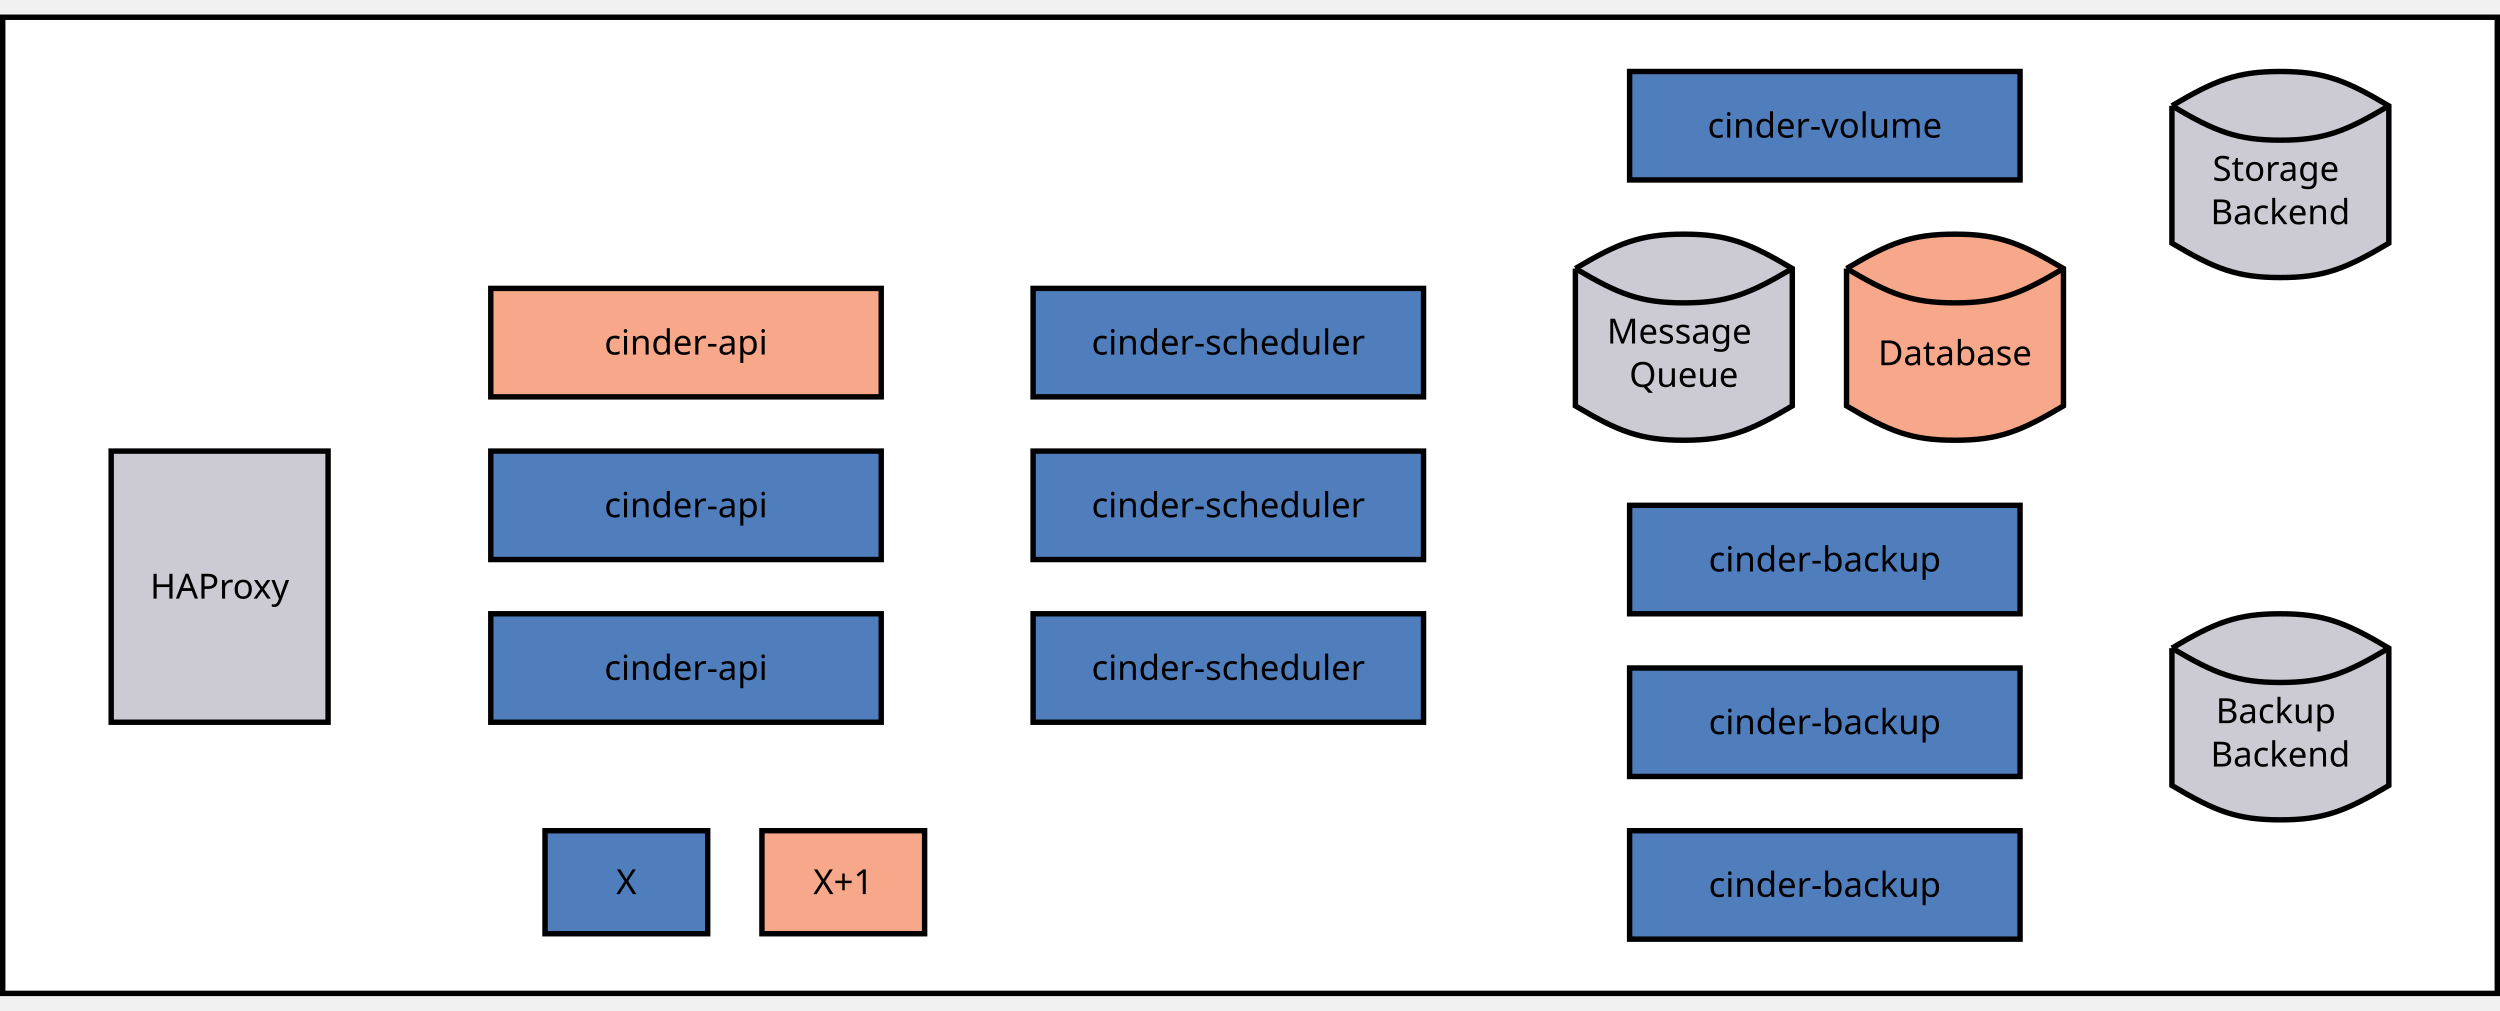
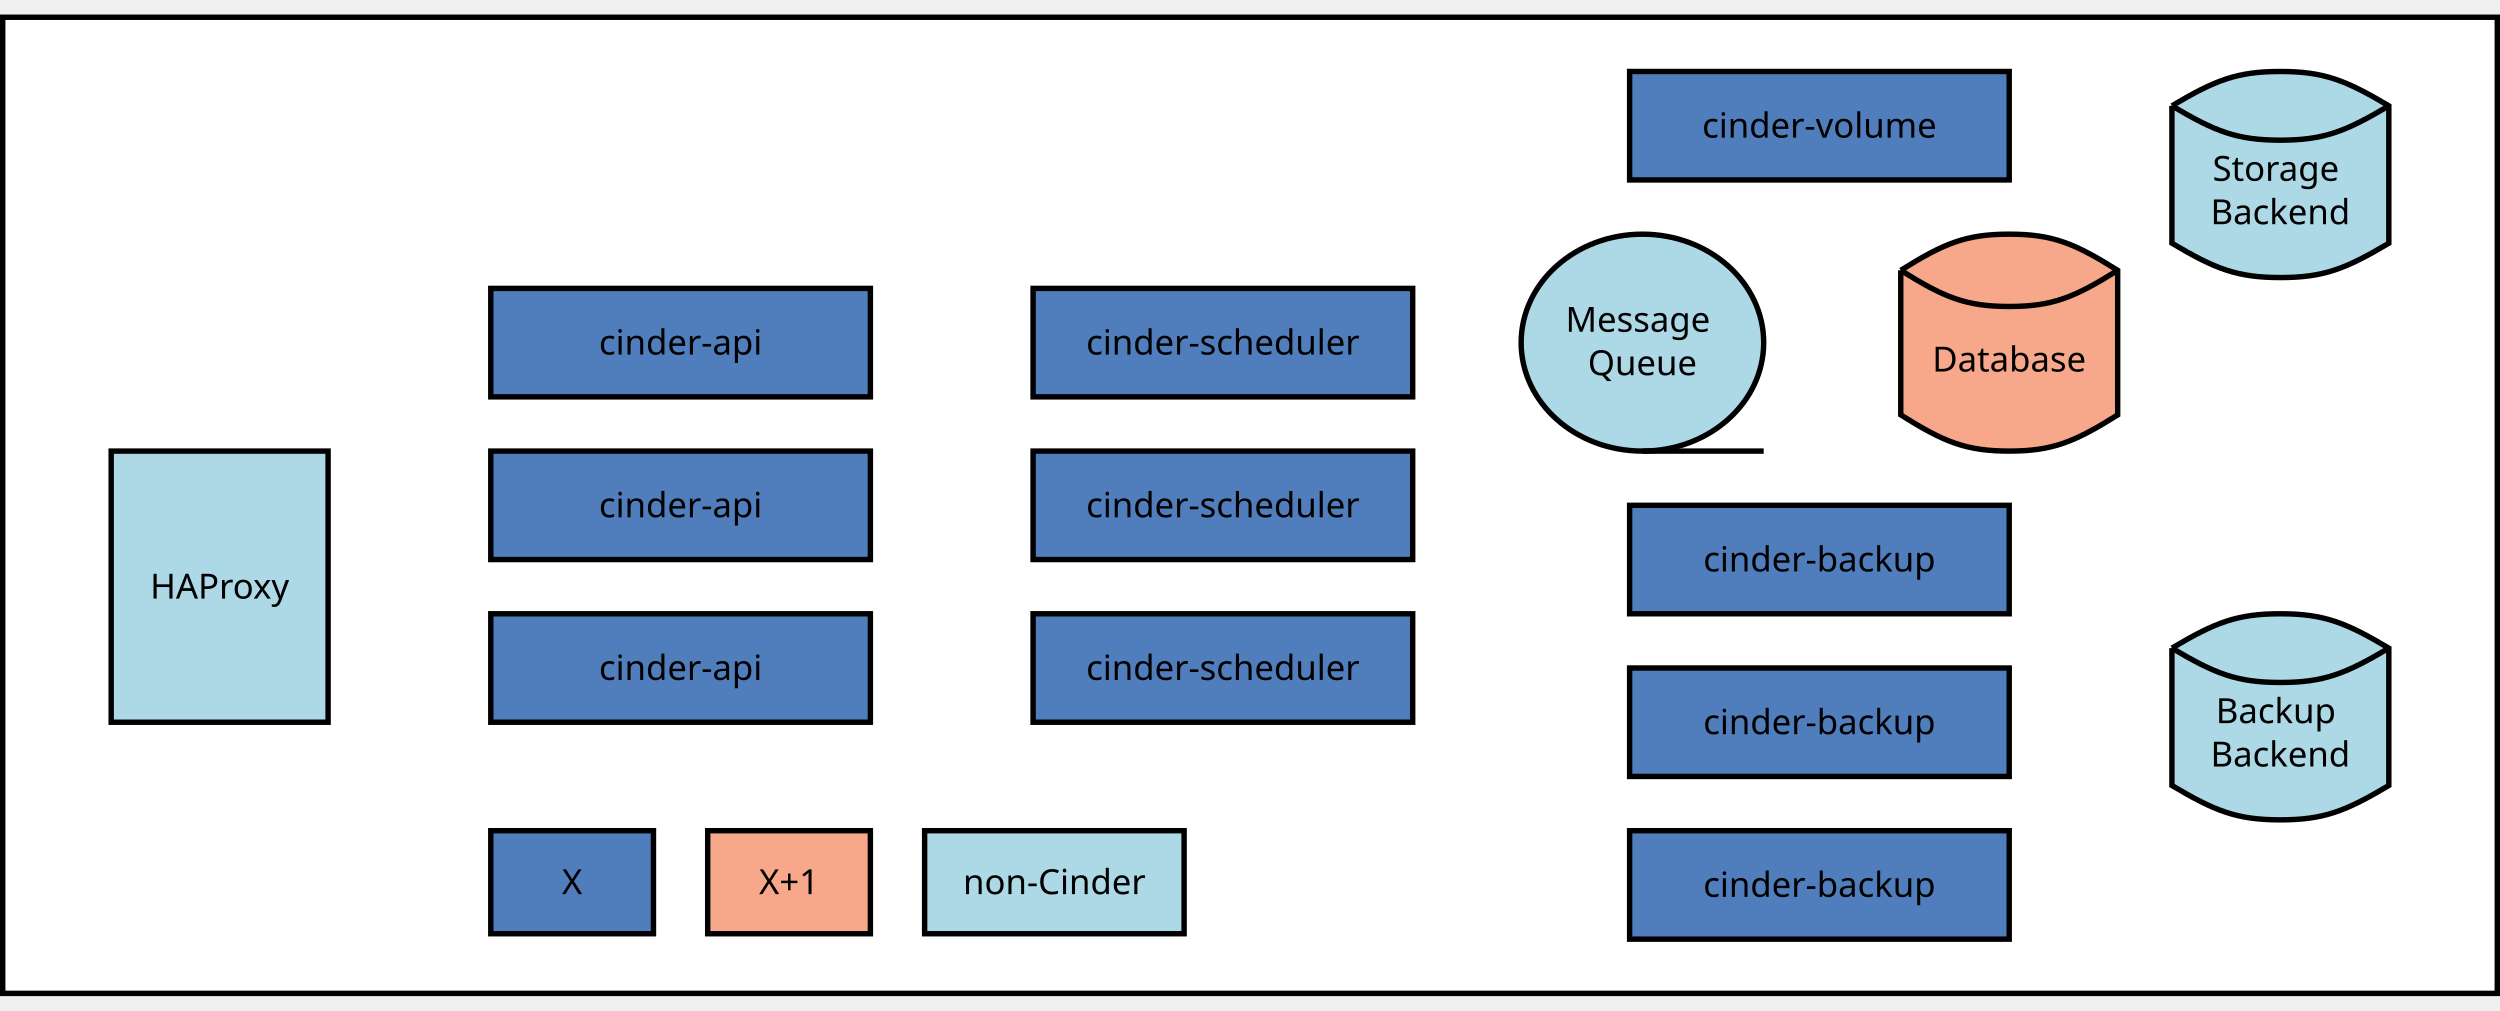
<svg xmlns="http://www.w3.org/2000/svg" width="47cm" height="19cm" viewBox="-61 -21 922 362">
  <g>
    <rect style="fill: #ffffff" x="-60" y="-20" width="920" height="360" />
    <rect style="fill: none; fill-opacity:0; stroke-width: 2; stroke: #000000" x="-60" y="-20" width="920" height="360" />
    <text font-size="12.8" style="fill: #000000;text-anchor:middle;font-family:sans-serif;font-style:normal;font-weight:normal" x="400" y="163.9">
      <tspan x="400" y="163.9" />
    </text>
  </g>
  <g>
-     <rect style="fill: #507dbc" x="120" y="140" width="144" height="40" />
-     <rect style="fill: none; fill-opacity:0; stroke-width: 2; stroke: #000000" x="120" y="140" width="144" height="40" />
-     <text font-size="12.8" style="fill: #000000;text-anchor:middle;font-family:Montserrat;font-style:normal;font-weight:normal" x="192" y="164.4">
-       <tspan x="192" y="164.4">cinder-api</tspan>
+     <rect style="fill: #507dbc" x="120" y="140" width="140" height="40" />
+     <rect style="fill: none; fill-opacity:0; stroke-width: 2; stroke: #000000" x="120" y="140" width="140" height="40" />
+     <text font-size="12.8" style="fill: #000000;text-anchor:middle;font-family:Montserrat;font-style:normal;font-weight:normal" x="190" y="164.4">
+       <tspan x="190" y="164.4">cinder-api</tspan>
    </text>
  </g>
  <g>
-     <rect style="fill: #507dbc" x="320" y="140" width="144" height="40" />
-     <rect style="fill: none; fill-opacity:0; stroke-width: 2; stroke: #000000" x="320" y="140" width="144" height="40" />
-     <text font-size="12.8" style="fill: #000000;text-anchor:middle;font-family:Montserrat;font-style:normal;font-weight:normal" x="392" y="164.4">
-       <tspan x="392" y="164.4">cinder-scheduler</tspan>
+     <rect style="fill: #507dbc" x="320" y="140" width="140" height="40" />
+     <rect style="fill: none; fill-opacity:0; stroke-width: 2; stroke: #000000" x="320" y="140" width="140" height="40" />
+     <text font-size="12.8" style="fill: #000000;text-anchor:middle;font-family:Montserrat;font-style:normal;font-weight:normal" x="390" y="164.4">
+       <tspan x="390" y="164.4">cinder-scheduler</tspan>
    </text>
  </g>
  <g>
-     <rect style="fill: #507dbc" x="540" y="0" width="144" height="40" />
-     <rect style="fill: none; fill-opacity:0; stroke-width: 2; stroke: #000000" x="540" y="0" width="144" height="40" />
-     <text font-size="12.8" style="fill: #000000;text-anchor:middle;font-family:Montserrat;font-style:normal;font-weight:normal" x="612" y="24.4">
-       <tspan x="612" y="24.4">cinder-volume</tspan>
+     <rect style="fill: #507dbc" x="540" y="0" width="140" height="40" />
+     <rect style="fill: none; fill-opacity:0; stroke-width: 2; stroke: #000000" x="540" y="0" width="140" height="40" />
+     <text font-size="12.8" style="fill: #000000;text-anchor:middle;font-family:Montserrat;font-style:normal;font-weight:normal" x="610" y="24.4">
+       <tspan x="610" y="24.4">cinder-volume</tspan>
    </text>
  </g>
  <g>
-     <path style="fill: #cccbd3" d="M 740 12.667 C 756,3.167 764,0 780,0 C 796,0 804,3.167 820,12.667 L 820,63.333 C 804,72.833 796,76 780,76 C 764,76 756,72.833 740,63.333 L 740,12.667z" />
+     <path style="fill: #add8e6" d="M 740 12.667 C 756,3.167 764,0 780,0 C 796,0 804,3.167 820,12.667 L 820,63.333 C 804,72.833 796,76 780,76 C 764,76 756,72.833 740,63.333 L 740,12.667z" />
    <path style="fill: none; fill-opacity:0; stroke-width: 2; stroke: #000000" d="M 740 12.667 C 756,3.167 764,0 780,0 C 796,0 804,3.167 820,12.667 L 820,63.333 C 804,72.833 796,76 780,76 C 764,76 756,72.833 740,63.333 L 740,12.667" />
    <path style="fill: none; fill-opacity:0; stroke-width: 2; stroke: #000000" d="M 740 12.667 C 756,22.167 764,25.333 780,25.333 C 796,25.333 804,22.167 820,12.667" />
    <text font-size="12.8" style="fill: #000000;text-anchor:middle;font-family:Montserrat;font-style:normal;font-weight:normal" x="780" y="40.333">
      <tspan x="780" y="40.333">Storage</tspan>
      <tspan x="780" y="56.333">Backend</tspan>
    </text>
  </g>
  <g>
-     <rect style="fill: #507dbc" x="540" y="280" width="144" height="40" />
-     <rect style="fill: none; fill-opacity:0; stroke-width: 2; stroke: #000000" x="540" y="280" width="144" height="40" />
-     <text font-size="12.8" style="fill: #000000;text-anchor:middle;font-family:Montserrat;font-style:normal;font-weight:normal" x="612" y="304.4">
-       <tspan x="612" y="304.4">cinder-backup</tspan>
+     <rect style="fill: #507dbc" x="540" y="280" width="140" height="40" />
+     <rect style="fill: none; fill-opacity:0; stroke-width: 2; stroke: #000000" x="540" y="280" width="140" height="40" />
+     <text font-size="12.8" style="fill: #000000;text-anchor:middle;font-family:Montserrat;font-style:normal;font-weight:normal" x="610" y="304.4">
+       <tspan x="610" y="304.4">cinder-backup</tspan>
    </text>
  </g>
  <g>
-     <rect style="fill: #507dbc" x="540" y="220" width="144" height="40" />
-     <rect style="fill: none; fill-opacity:0; stroke-width: 2; stroke: #000000" x="540" y="220" width="144" height="40" />
-     <text font-size="12.8" style="fill: #000000;text-anchor:middle;font-family:Montserrat;font-style:normal;font-weight:normal" x="612" y="244.4">
-       <tspan x="612" y="244.4">cinder-backup</tspan>
+     <rect style="fill: #507dbc" x="540" y="220" width="140" height="40" />
+     <rect style="fill: none; fill-opacity:0; stroke-width: 2; stroke: #000000" x="540" y="220" width="140" height="40" />
+     <text font-size="12.8" style="fill: #000000;text-anchor:middle;font-family:Montserrat;font-style:normal;font-weight:normal" x="610" y="244.4">
+       <tspan x="610" y="244.4">cinder-backup</tspan>
    </text>
  </g>
  <g>
-     <path style="fill: #cccbd3" d="M 740 212.667 C 756,203.167 764,200 780,200 C 796,200 804,203.167 820,212.667 L 820,263.333 C 804,272.833 796,276 780,276 C 764,276 756,272.833 740,263.333 L 740,212.667z" />
+     <path style="fill: #add8e6" d="M 740 212.667 C 756,203.167 764,200 780,200 C 796,200 804,203.167 820,212.667 L 820,263.333 C 804,272.833 796,276 780,276 C 764,276 756,272.833 740,263.333 L 740,212.667z" />
    <path style="fill: none; fill-opacity:0; stroke-width: 2; stroke: #000000" d="M 740 212.667 C 756,203.167 764,200 780,200 C 796,200 804,203.167 820,212.667 L 820,263.333 C 804,272.833 796,276 780,276 C 764,276 756,272.833 740,263.333 L 740,212.667" />
    <path style="fill: none; fill-opacity:0; stroke-width: 2; stroke: #000000" d="M 740 212.667 C 756,222.167 764,225.333 780,225.333 C 796,225.333 804,222.167 820,212.667" />
    <text font-size="12.8" style="fill: #000000;text-anchor:middle;font-family:Montserrat;font-style:normal;font-weight:normal" x="780" y="240.333">
      <tspan x="780" y="240.333">Backup</tspan>
      <tspan x="780" y="256.333">Backend</tspan>
    </text>
  </g>
  <g>
-     <rect style="fill: #507dbc" x="320" y="80" width="144" height="40" />
-     <rect style="fill: none; fill-opacity:0; stroke-width: 2; stroke: #000000" x="320" y="80" width="144" height="40" />
-     <text font-size="12.8" style="fill: #000000;text-anchor:middle;font-family:Montserrat;font-style:normal;font-weight:normal" x="392" y="104.4">
-       <tspan x="392" y="104.4">cinder-scheduler</tspan>
+     <rect style="fill: #507dbc" x="320" y="80" width="140" height="40" />
+     <rect style="fill: none; fill-opacity:0; stroke-width: 2; stroke: #000000" x="320" y="80" width="140" height="40" />
+     <text font-size="12.8" style="fill: #000000;text-anchor:middle;font-family:Montserrat;font-style:normal;font-weight:normal" x="390" y="104.4">
+       <tspan x="390" y="104.4">cinder-scheduler</tspan>
    </text>
  </g>
  <g>
-     <rect style="fill: #507dbc" x="320" y="200" width="144" height="40" />
-     <rect style="fill: none; fill-opacity:0; stroke-width: 2; stroke: #000000" x="320" y="200" width="144" height="40" />
-     <text font-size="12.8" style="fill: #000000;text-anchor:middle;font-family:Montserrat;font-style:normal;font-weight:normal" x="392" y="224.4">
-       <tspan x="392" y="224.4">cinder-scheduler</tspan>
+     <rect style="fill: #507dbc" x="320" y="200" width="140" height="40" />
+     <rect style="fill: none; fill-opacity:0; stroke-width: 2; stroke: #000000" x="320" y="200" width="140" height="40" />
+     <text font-size="12.8" style="fill: #000000;text-anchor:middle;font-family:Montserrat;font-style:normal;font-weight:normal" x="390" y="224.4">
+       <tspan x="390" y="224.4">cinder-scheduler</tspan>
    </text>
  </g>
  <g>
-     <rect style="fill: #cccbd3" x="-20" y="140" width="80" height="100" />
+     <rect style="fill: #add8e6" x="-20" y="140" width="80" height="100" />
    <rect style="fill: none; fill-opacity:0; stroke-width: 2; stroke: #000000" x="-20" y="140" width="80" height="100" />
    <text font-size="12.8" style="fill: #000000;text-anchor:middle;font-family:Montserrat;font-style:normal;font-weight:normal" x="20" y="194.4">
      <tspan x="20" y="194.4">HAProxy</tspan>
    </text>
  </g>
  <g>
-     <rect style="fill: #f7a88a" x="120" y="80" width="144" height="40" />
-     <rect style="fill: none; fill-opacity:0; stroke-width: 2; stroke: #000000" x="120" y="80" width="144" height="40" />
-     <text font-size="12.8" style="fill: #000000;text-anchor:middle;font-family:Montserrat;font-style:normal;font-weight:normal" x="192" y="104.4">
-       <tspan x="192" y="104.4">cinder-api</tspan>
+     <rect style="fill: #507dbc" x="120" y="200" width="140" height="40" />
+     <rect style="fill: none; fill-opacity:0; stroke-width: 2; stroke: #000000" x="120" y="200" width="140" height="40" />
+     <text font-size="12.8" style="fill: #000000;text-anchor:middle;font-family:Montserrat;font-style:normal;font-weight:normal" x="190" y="224.4">
+       <tspan x="190" y="224.4">cinder-api</tspan>
    </text>
  </g>
  <g>
-     <rect style="fill: #507dbc" x="120" y="200" width="144" height="40" />
-     <rect style="fill: none; fill-opacity:0; stroke-width: 2; stroke: #000000" x="120" y="200" width="144" height="40" />
-     <text font-size="12.8" style="fill: #000000;text-anchor:middle;font-family:Montserrat;font-style:normal;font-weight:normal" x="192" y="224.4">
-       <tspan x="192" y="224.4">cinder-api</tspan>
+     <path style="fill: #f7a88a" d="M 640 73.333 C 656,63.333 664,60 680,60 C 696,60 704,63.333 720,73.333 L 720,126.667 C 704,136.667 696,140 680,140 C 664,140 656,136.667 640,126.667 L 640,73.333z" />
+     <path style="fill: none; fill-opacity:0; stroke-width: 2; stroke: #000000" d="M 640 73.333 C 656,63.333 664,60 680,60 C 696,60 704,63.333 720,73.333 L 720,126.667 C 704,136.667 696,140 680,140 C 664,140 656,136.667 640,126.667 L 640,73.333" />
+     <path style="fill: none; fill-opacity:0; stroke-width: 2; stroke: #000000" d="M 640 73.333 C 656,83.333 664,86.667 680,86.667 C 696,86.667 704,83.333 720,73.333" />
+     <text font-size="12.8" style="fill: #000000;text-anchor:middle;font-family:Montserrat;font-style:normal;font-weight:normal" x="680" y="110.667">
+       <tspan x="680" y="110.667">Database</tspan>
    </text>
  </g>
  <g>
-     <path style="fill: #cccbd3" d="M 520 72.667 C 536,63.167 544,60 560,60 C 576,60 584,63.167 600,72.667 L 600,123.333 C 584,132.833 576,136 560,136 C 544,136 536,132.833 520,123.333 L 520,72.667z" />
-     <path style="fill: none; fill-opacity:0; stroke-width: 2; stroke: #000000" d="M 520 72.667 C 536,63.167 544,60 560,60 C 576,60 584,63.167 600,72.667 L 600,123.333 C 584,132.833 576,136 560,136 C 544,136 536,132.833 520,123.333 L 520,72.667" />
-     <path style="fill: none; fill-opacity:0; stroke-width: 2; stroke: #000000" d="M 520 72.667 C 536,82.167 544,85.333 560,85.333 C 576,85.333 584,82.167 600,72.667" />
-     <text font-size="12.8" style="fill: #000000;text-anchor:middle;font-family:Montserrat;font-style:normal;font-weight:normal" x="560" y="100.333">
-       <tspan x="560" y="100.333">Message</tspan>
-       <tspan x="560" y="116.333">Queue</tspan>
+     <rect style="fill: #507dbc" x="120" y="280" width="60" height="38" />
+     <rect style="fill: none; fill-opacity:0; stroke-width: 2; stroke: #000000" x="120" y="280" width="60" height="38" />
+     <text font-size="12.8" style="fill: #000000;text-anchor:middle;font-family:Montserrat;font-style:normal;font-weight:normal" x="150" y="303.4">
+       <tspan x="150" y="303.4">X</tspan>
    </text>
  </g>
  <g>
-     <path style="fill: #f7a88a" d="M 620 72.667 C 636,63.167 644,60 660,60 C 676,60 684,63.167 700,72.667 L 700,123.333 C 684,132.833 676,136 660,136 C 644,136 636,132.833 620,123.333 L 620,72.667z" />
-     <path style="fill: none; fill-opacity:0; stroke-width: 2; stroke: #000000" d="M 620 72.667 C 636,63.167 644,60 660,60 C 676,60 684,63.167 700,72.667 L 700,123.333 C 684,132.833 676,136 660,136 C 644,136 636,132.833 620,123.333 L 620,72.667" />
-     <path style="fill: none; fill-opacity:0; stroke-width: 2; stroke: #000000" d="M 620 72.667 C 636,82.167 644,85.333 660,85.333 C 676,85.333 684,82.167 700,72.667" />
-     <text font-size="12.8" style="fill: #000000;text-anchor:middle;font-family:Montserrat;font-style:normal;font-weight:normal" x="660" y="108.333">
-       <tspan x="660" y="108.333">Database</tspan>
+     <rect style="fill: #f7a88a" x="200" y="280" width="60" height="38" />
+     <rect style="fill: none; fill-opacity:0; stroke-width: 2; stroke: #000000" x="200" y="280" width="60" height="38" />
+     <text font-size="12.8" style="fill: #000000;text-anchor:middle;font-family:Montserrat;font-style:normal;font-weight:normal" x="230" y="303.4">
+       <tspan x="230" y="303.4">X+1</tspan>
+     </text>
+   </g>
+   <text font-size="12.8" style="fill: #000000;text-anchor:start;font-family:sans-serif;font-style:normal;font-weight:normal" x="150" y="299">
+     <tspan x="150" y="299" />
+   </text>
+   <text font-size="12.8" style="fill: #000000;text-anchor:start;font-family:sans-serif;font-style:normal;font-weight:normal" x="230" y="299">
+     <tspan x="230" y="299" />
+   </text>
+   <g>
+     <rect style="fill: #507dbc" x="540" y="160" width="140" height="40" />
+     <rect style="fill: none; fill-opacity:0; stroke-width: 2; stroke: #000000" x="540" y="160" width="140" height="40" />
+     <text font-size="12.8" style="fill: #000000;text-anchor:middle;font-family:Montserrat;font-style:normal;font-weight:normal" x="610" y="184.4">
+       <tspan x="610" y="184.4">cinder-backup</tspan>
+     </text>
+   </g>
+   <text font-size="12.8" style="fill: #000000;text-anchor:start;font-family:sans-serif;font-style:normal;font-weight:normal" x="398.178" y="14.542">
+     <tspan x="398.178" y="14.542" />
+   </text>
+   <g>
+     <rect style="fill: #507dbc" x="120" y="80" width="140" height="40" />
+     <rect style="fill: none; fill-opacity:0; stroke-width: 2; stroke: #000000" x="120" y="80" width="140" height="40" />
+     <text font-size="12.8" style="fill: #000000;text-anchor:middle;font-family:Montserrat;font-style:normal;font-weight:normal" x="190" y="104.4">
+       <tspan x="190" y="104.4">cinder-api</tspan>
    </text>
  </g>
  <g>
-     <rect style="fill: #507dbc" x="140" y="280" width="60" height="38" />
-     <rect style="fill: none; fill-opacity:0; stroke-width: 2; stroke: #000000" x="140" y="280" width="60" height="38" />
-     <text font-size="12.8" style="fill: #000000;text-anchor:middle;font-family:Montserrat;font-style:normal;font-weight:normal" x="170" y="303.4">
-       <tspan x="170" y="303.4">X</tspan>
+     <ellipse style="fill: #add8e6" cx="544.725" cy="100" rx="44.725" ry="40" />
+     <ellipse style="fill: none; fill-opacity:0; stroke-width: 2; stroke: #000000" cx="544.725" cy="100" rx="44.725" ry="40" />
+     <line style="fill: none; fill-opacity:0; stroke-width: 2; stroke: #000000" x1="544.725" y1="140" x2="589.45" y2="140" />
+     <text font-size="12.8" style="fill: #000000;text-anchor:middle;font-family:Montserrat;font-style:normal;font-weight:normal" x="544.725" y="96">
+       <tspan x="544.725" y="96">Message</tspan>
+       <tspan x="544.725" y="112">Queue</tspan>
    </text>
  </g>
-   <g>
-     <rect style="fill: #f7a88a" x="220" y="280" width="60" height="38" />
-     <rect style="fill: none; fill-opacity:0; stroke-width: 2; stroke: #000000" x="220" y="280" width="60" height="38" />
-     <text font-size="12.8" style="fill: #000000;text-anchor:middle;font-family:Montserrat;font-style:normal;font-weight:normal" x="250" y="303.4">
-       <tspan x="250" y="303.4">X+1</tspan>
-     </text>
-   </g>
-   <text font-size="12.8" style="fill: #000000;text-anchor:start;font-family:sans-serif;font-style:normal;font-weight:normal" x="170" y="299">
-     <tspan x="170" y="299" />
-   </text>
-   <text font-size="12.8" style="fill: #000000;text-anchor:start;font-family:sans-serif;font-style:normal;font-weight:normal" x="250" y="299">
-     <tspan x="250" y="299" />
+   <text font-size="12.8" style="fill: #000000;text-anchor:start;font-family:sans-serif;font-style:normal;font-weight:normal" x="544.725" y="108">
+     <tspan x="544.725" y="108" />
  </text>
  <g>
-     <rect style="fill: #507dbc" x="540" y="160" width="144" height="40" />
-     <rect style="fill: none; fill-opacity:0; stroke-width: 2; stroke: #000000" x="540" y="160" width="144" height="40" />
-     <text font-size="12.8" style="fill: #000000;text-anchor:middle;font-family:Montserrat;font-style:normal;font-weight:normal" x="612" y="184.4">
-       <tspan x="612" y="184.4">cinder-backup</tspan>
+     <rect style="fill: #add8e6" x="280" y="280" width="95.7" height="38" />
+     <rect style="fill: none; fill-opacity:0; stroke-width: 2; stroke: #000000" x="280" y="280" width="95.7" height="38" />
+     <text font-size="12.8" style="fill: #000000;text-anchor:middle;font-family:Montserrat;font-style:normal;font-weight:normal" x="327.85" y="303.4">
+       <tspan x="327.85" y="303.4">non-Cinder</tspan>
    </text>
  </g>
</svg>
